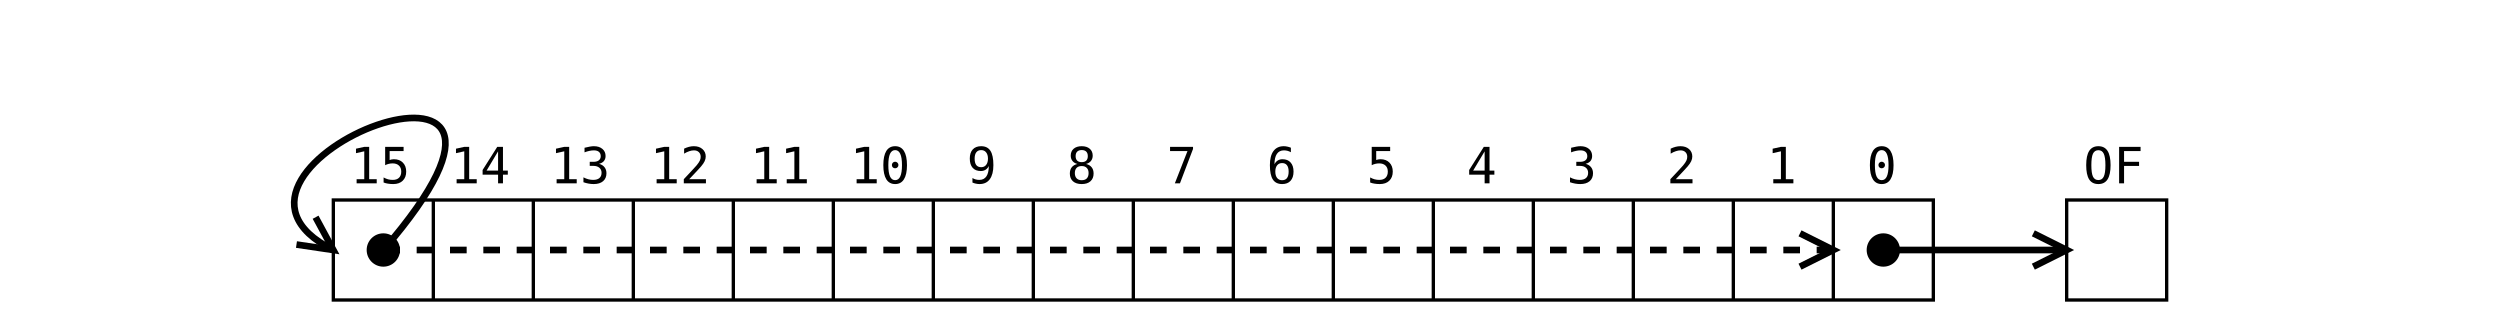
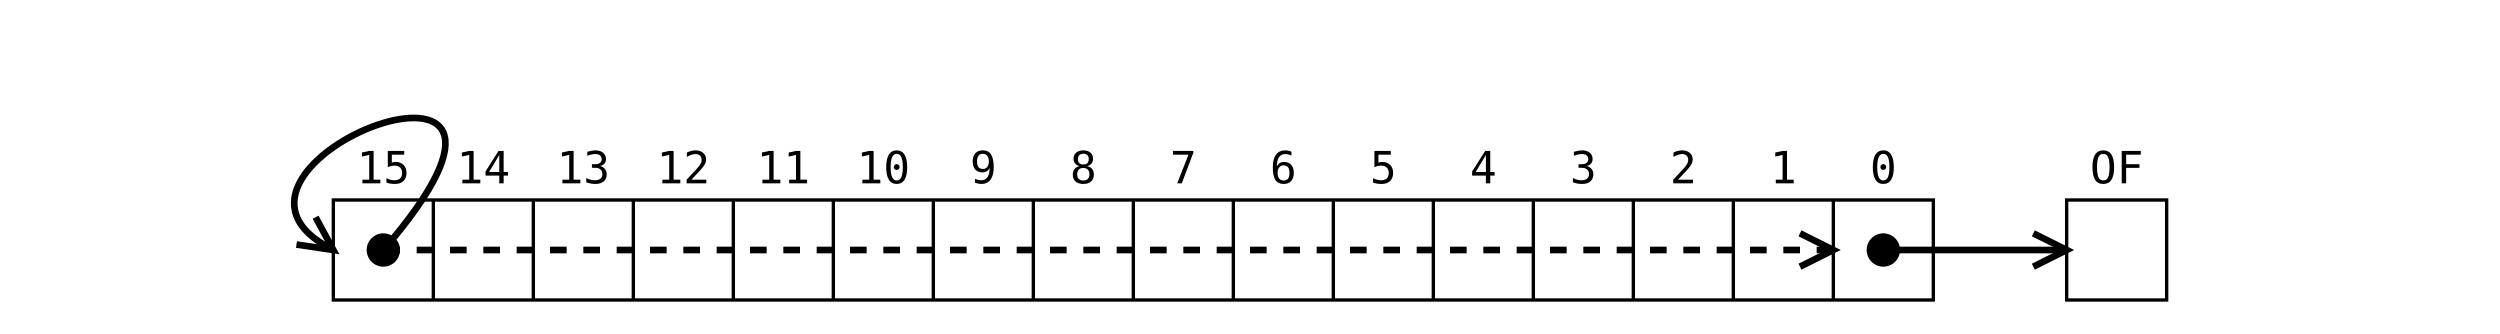
<svg xmlns="http://www.w3.org/2000/svg" width="750" height="100">
  <g id="SRL">
    <g fill="none" stroke="black" stroke-width="1">
      <rect x="100" y="60" width="480" height="30" />
      <line x1="130" y1="60" x2="130" y2="90" />
      <line x1="160" y1="60" x2="160" y2="90" />
      <line x1="190" y1="60" x2="190" y2="90" />
      <line x1="220" y1="60" x2="220" y2="90" />
      <line x1="250" y1="60" x2="250" y2="90" />
      <line x1="280" y1="60" x2="280" y2="90" />
      <line x1="310" y1="60" x2="310" y2="90" />
      <line x1="340" y1="60" x2="340" y2="90" />
      <line x1="370" y1="60" x2="370" y2="90" />
      <line x1="400" y1="60" x2="400" y2="90" />
      <line x1="430" y1="60" x2="430" y2="90" />
      <line x1="460" y1="60" x2="460" y2="90" />
      <line x1="490" y1="60" x2="490" y2="90" />
      <line x1="520" y1="60" x2="520" y2="90" />
      <line x1="550" y1="60" x2="550" y2="90" />
      <rect x="620" y="60" width="30" height="30" />
    </g>
    <g>
      <g fill="none" stroke="black" stroke-width="2">
        <path d="M115,75 C180,0 50,50 100,75" />
        <path d="M90,70 L100,75 L90,80" transform="rotate(35,100,75)" />
        <line x1="115" y1="75" x2="550" y2="75" stroke-dasharray="5" />
        <path d="M540,70 L550,75 L540,80" />
        <path d="M610,70 L620,75 L610,80" />
        <line x1="565" y1="75" x2="620" y2="75" />
      </g>
      <circle cx="115" cy="75" r="5" fill="black" />
      <circle cx="565" cy="75" r="5" fill="black" />
    </g>
-     <g font-family="monospace" font-size="15px" fill="black">
-       <text x="105" y="55">15</text>
-       <text x="135" y="55">14</text>
-       <text x="165" y="55">13</text>
-       <text x="195" y="55">12</text>
-       <text x="225" y="55">11</text>
-       <text x="255" y="55">10</text>
-       <text x="290" y="55">9</text>
-       <text x="320" y="55">8</text>
-       <text x="350" y="55">7</text>
-       <text x="380" y="55">6</text>
-       <text x="410" y="55">5</text>
-       <text x="440" y="55">4</text>
-       <text x="470" y="55">3</text>
-       <text x="500" y="55">2</text>
-       <text x="530" y="55">1</text>
-       <text x="560" y="55">0</text>
-       <text x="625" y="55">OF</text>
+     <g font-family="monospace" font-size="10pt" fill="black" text-anchor="middle">
+       <text x="115" y="55">15</text>
+       <text x="145" y="55">14</text>
+       <text x="175" y="55">13</text>
+       <text x="205" y="55">12</text>
+       <text x="235" y="55">11</text>
+       <text x="265" y="55">10</text>
+       <text x="295" y="55">9</text>
+       <text x="325" y="55">8</text>
+       <text x="355" y="55">7</text>
+       <text x="385" y="55">6</text>
+       <text x="415" y="55">5</text>
+       <text x="445" y="55">4</text>
+       <text x="475" y="55">3</text>
+       <text x="505" y="55">2</text>
+       <text x="535" y="55">1</text>
+       <text x="565" y="55">0</text>
+       <text x="635" y="55">OF</text>
    </g>
  </g>
</svg>
